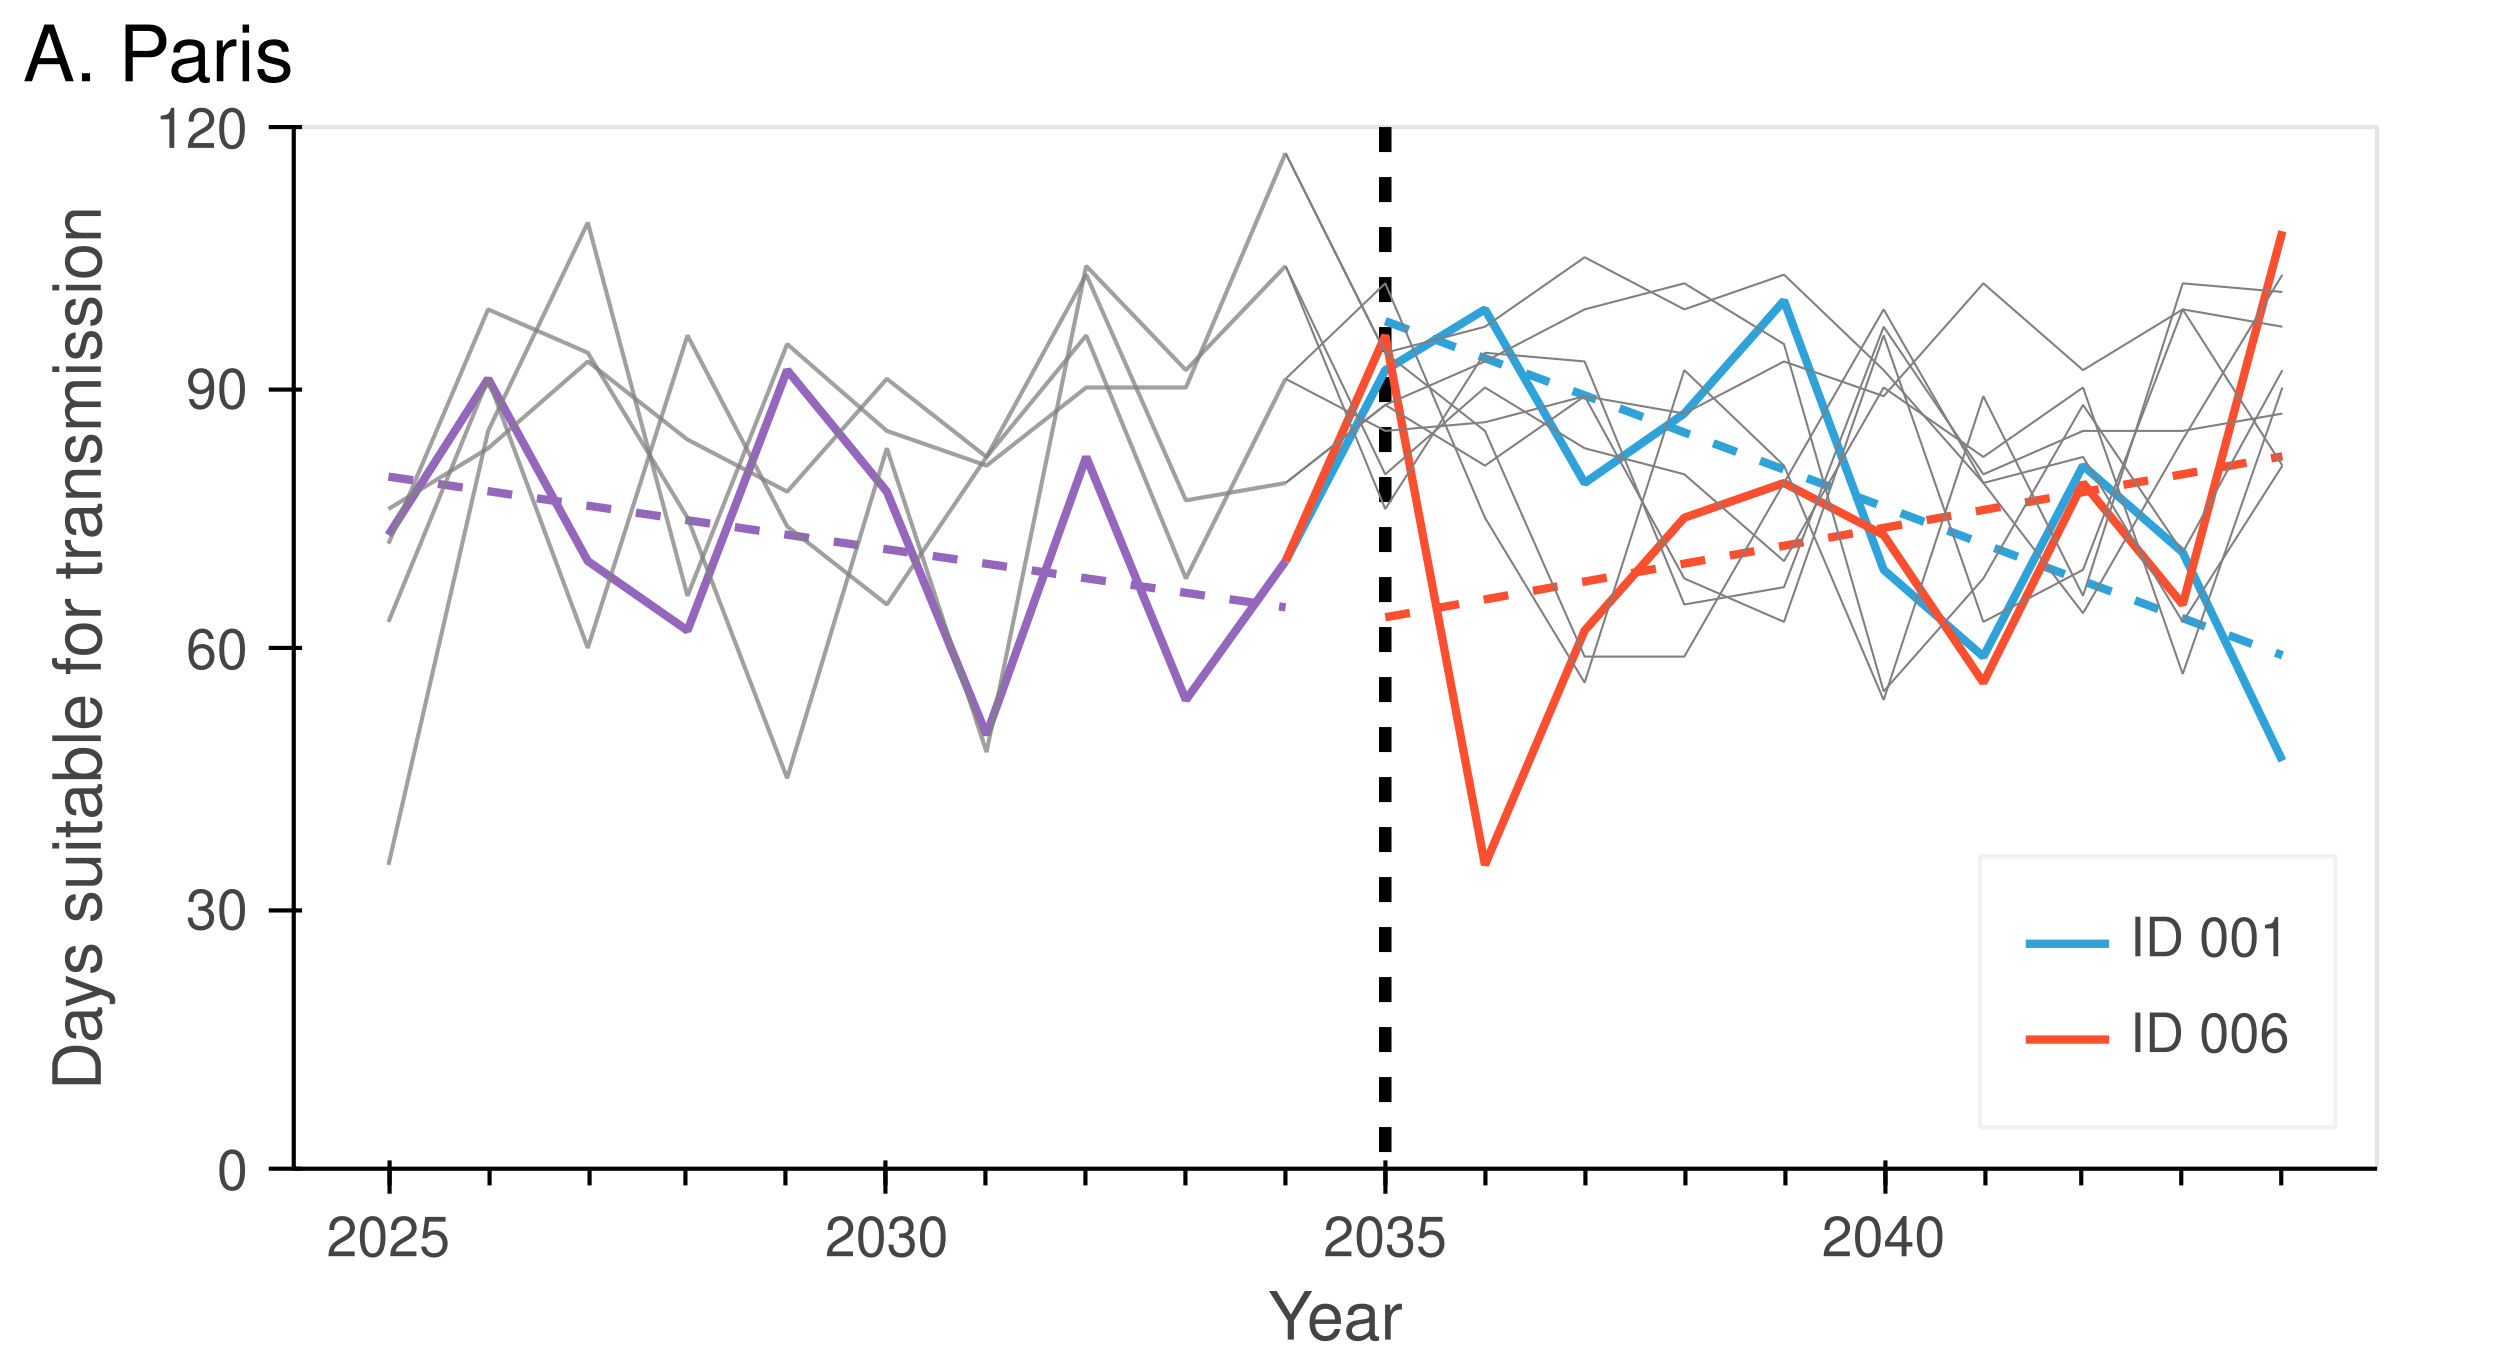
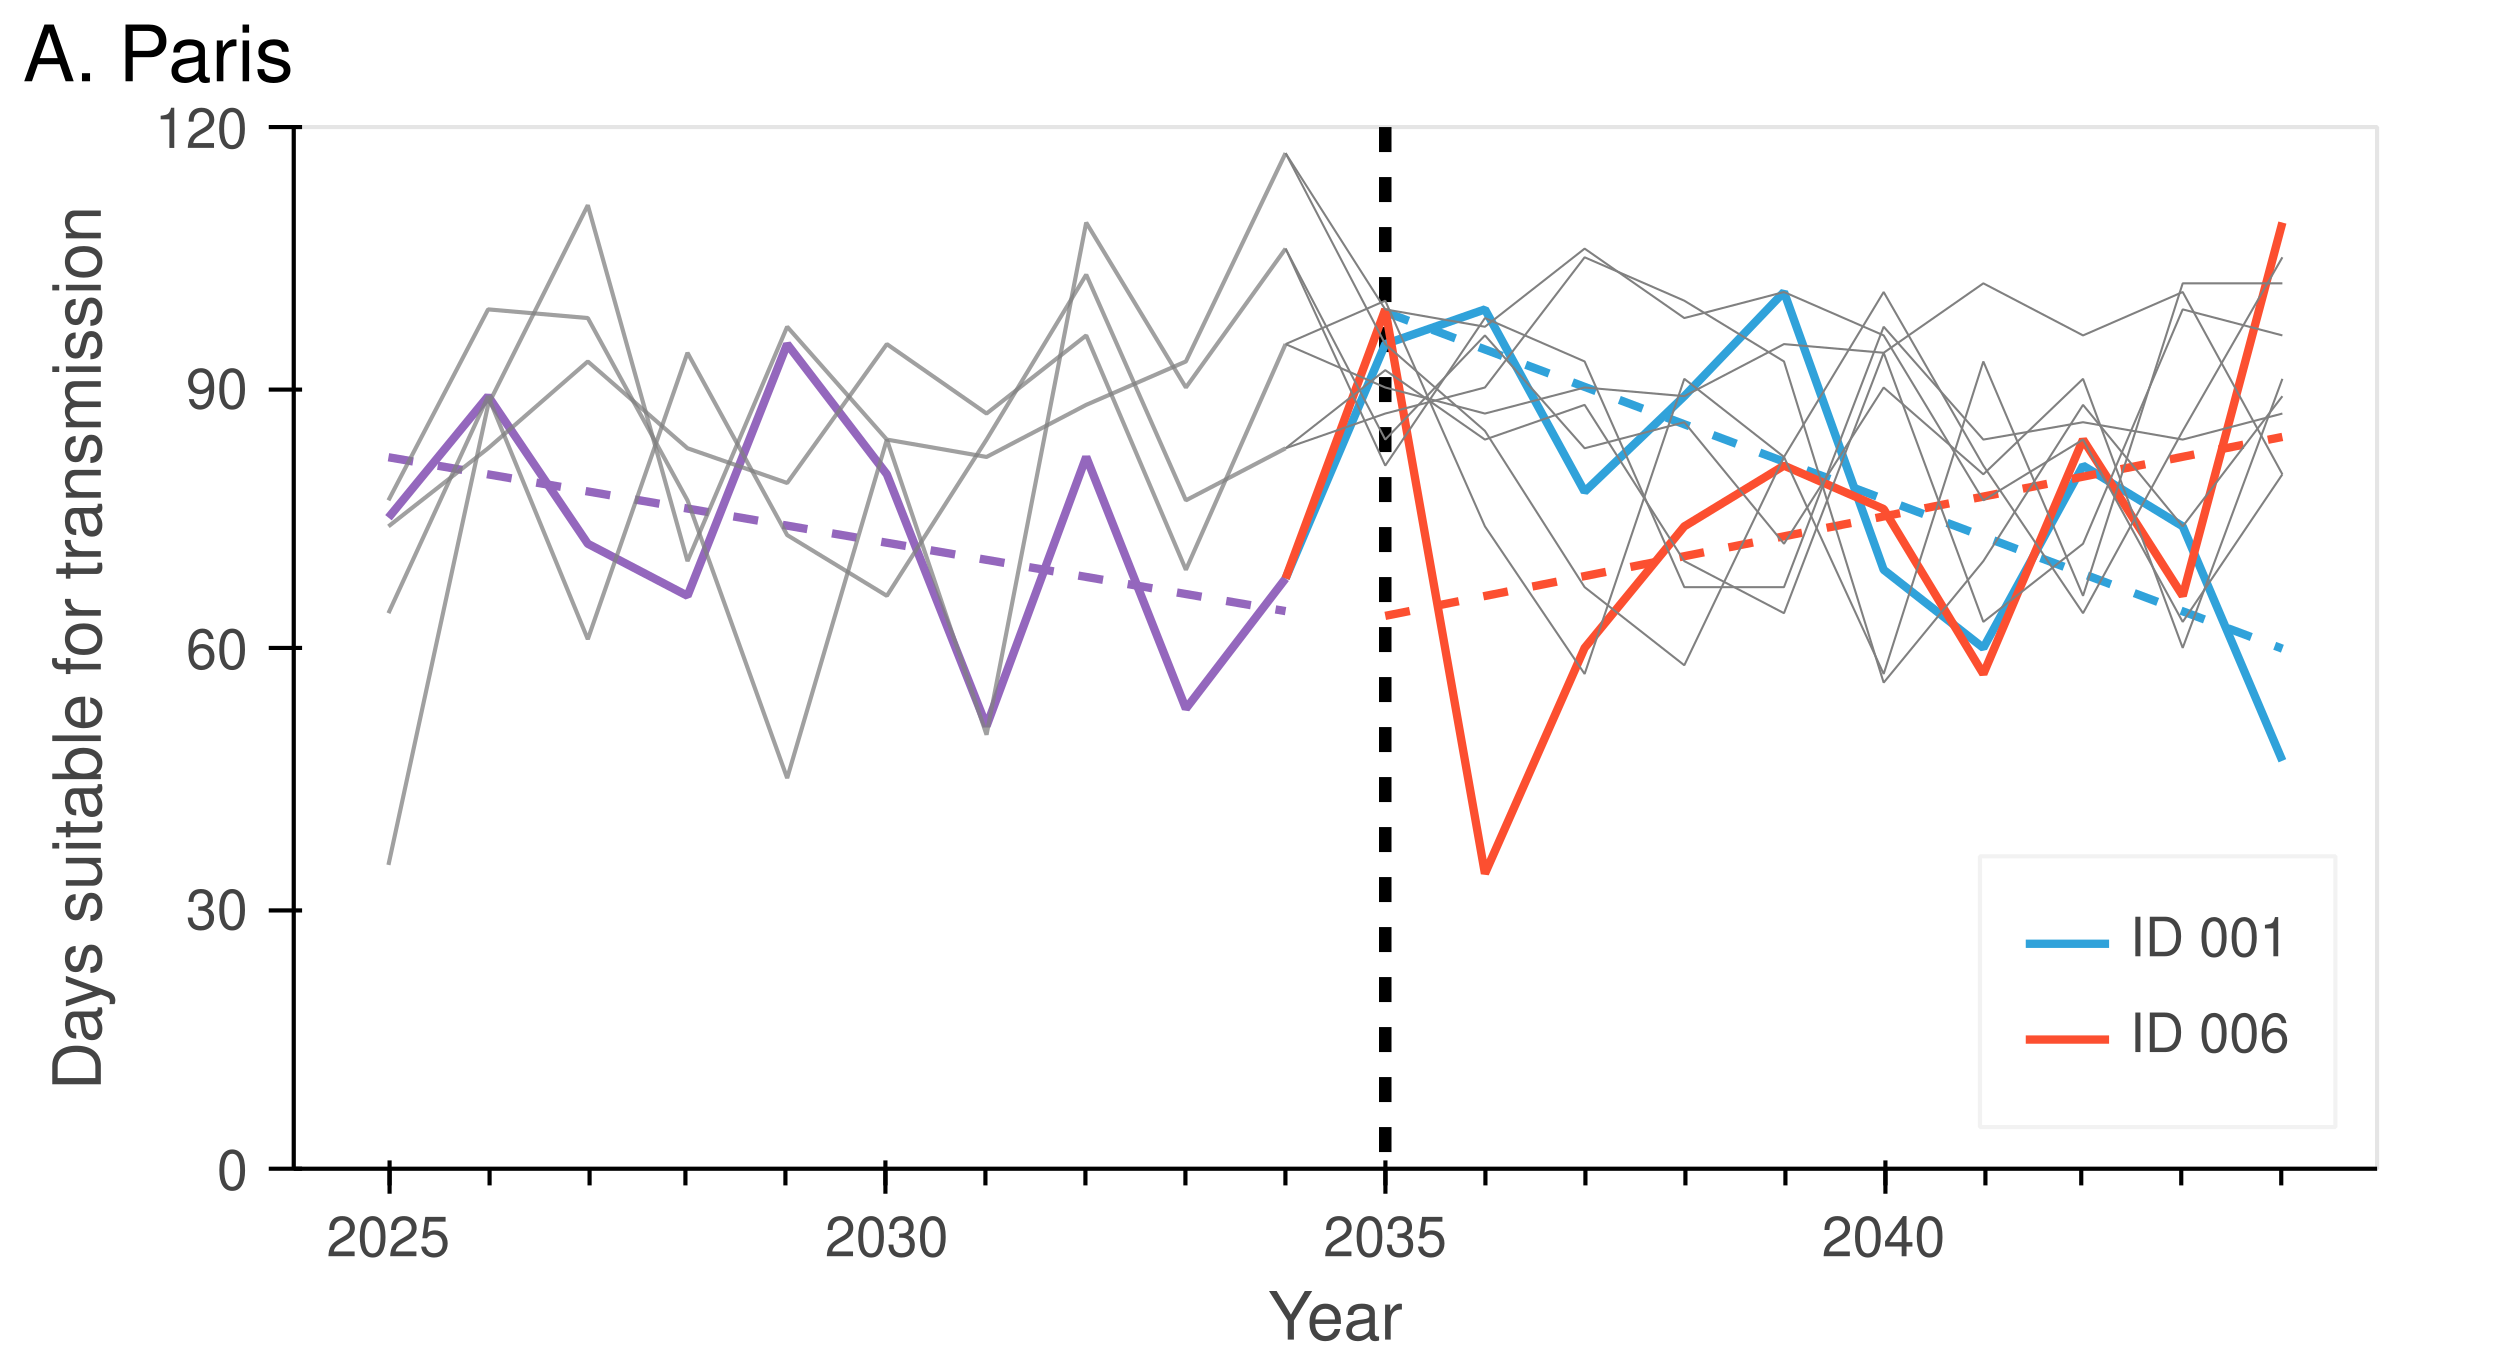
<svg xmlns="http://www.w3.org/2000/svg" version="1.1" width="600" height="329">
  <defs>
-     <clipPath id="mvupemLKiOFc">
+     <clipPath id="RyHxXGJsXIDC">
      <path fill="none" stroke="none" d="M 70.5 30.5 L 570.5 30.5 L 570.5 280.5 L 70.5 280.5 L 70.5 30.5 Z" />
    </clipPath>
-     <clipPath id="hszHDZtofDyw">
+     <clipPath id="rpBfAHzKgJNq">
      <path fill="none" stroke="none" d="M 70.5 30.5 L 570.5 30.5 L 570.5 280.5 L 70.5 280.5 L 70.5 30.5 Z" />
    </clipPath>
-     <clipPath id="ZraPxLWaouiD">
+     <clipPath id="mTyODsuhSWvs">
      <path fill="none" stroke="none" d="M 70.5 30.5 L 570.5 30.5 L 570.5 280.5 L 70.5 280.5 L 70.5 30.5 Z" />
    </clipPath>
-     <clipPath id="JMsGbZntaiWp">
+     <clipPath id="KsTIHsbqKURT">
      <path fill="none" stroke="none" d="M 70.5 30.5 L 570.5 30.5 L 570.5 280.5 L 70.5 280.5 L 70.5 30.5 Z" />
    </clipPath>
-     <clipPath id="NLDduUZIVQWs">
+     <clipPath id="BMnsJkKRxCxW">
      <path fill="none" stroke="none" d="M 70.5 30.5 L 570.5 30.5 L 570.5 280.5 L 70.5 280.5 L 70.5 30.5 Z" />
    </clipPath>
-     <clipPath id="oieELxvlksxJ">
+     <clipPath id="UNDIuuJqBJEf">
      <path fill="none" stroke="none" d="M 70.5 30.5 L 570.5 30.5 L 570.5 280.5 L 70.5 280.5 L 70.5 30.5 Z" />
    </clipPath>
-     <clipPath id="HZiPggHxfTtw">
+     <clipPath id="cVBVMPThKcTv">
      <path fill="none" stroke="none" d="M 70.5 30.5 L 570.5 30.5 L 570.5 280.5 L 70.5 280.5 L 70.5 30.5 Z" />
    </clipPath>
-     <clipPath id="wwybndsQTXnB">
+     <clipPath id="vDifxCHWmCmp">
      <path fill="none" stroke="none" d="M 70.5 30.5 L 570.5 30.5 L 570.5 280.5 L 70.5 280.5 L 70.5 30.5 Z" />
    </clipPath>
-     <clipPath id="beTLIZFLTixo">
+     <clipPath id="lvXTJOssTCPG">
      <path fill="none" stroke="none" d="M 70.5 30.5 L 570.5 30.5 L 570.5 280.5 L 70.5 280.5 L 70.5 30.5 Z" />
    </clipPath>
-     <clipPath id="PdsPUhwEsMUb">
+     <clipPath id="vylvmbzkGSVZ">
      <path fill="none" stroke="none" d="M 70.5 30.5 L 570.5 30.5 L 570.5 280.5 L 70.5 280.5 L 70.5 30.5 Z" />
    </clipPath>
-     <clipPath id="yzGGWhcWPGQc">
+     <clipPath id="ybJIuxvkusFb">
      <path fill="none" stroke="none" d="M 70.5 30.5 L 570.5 30.5 L 570.5 280.5 L 70.5 280.5 L 70.5 30.5 Z" />
    </clipPath>
-     <clipPath id="KSnNmynQCkxv">
+     <clipPath id="lAXLsOqimBPb">
      <path fill="none" stroke="none" d="M 70.5 30.5 L 570.5 30.5 L 570.5 280.5 L 70.5 280.5 L 70.5 30.5 Z" />
    </clipPath>
-     <clipPath id="LVqoVAOKoaAr">
+     <clipPath id="tswEauKJETzi">
      <path fill="none" stroke="none" d="M 70.5 30.5 L 570.5 30.5 L 570.5 280.5 L 70.5 280.5 L 70.5 30.5 Z" />
    </clipPath>
-     <clipPath id="gyzwEcRowfbW">
+     <clipPath id="ASxalMzFUDmD">
      <path fill="none" stroke="none" d="M 70.5 30.5 L 570.5 30.5 L 570.5 280.5 L 70.5 280.5 L 70.5 30.5 Z" />
    </clipPath>
-     <clipPath id="LXqcZyfAXEkQ">
+     <clipPath id="ppiiUKdCOpUh">
      <path fill="none" stroke="none" d="M 70.5 30.5 L 570.5 30.5 L 570.5 280.5 L 70.5 280.5 L 70.5 30.5 Z" />
    </clipPath>
-     <clipPath id="UpFDNQONyLAH">
+     <clipPath id="sEVihWsESQZI">
      <path fill="none" stroke="none" d="M 70.5 30.5 L 570.5 30.5 L 570.5 280.5 L 70.5 280.5 L 70.5 30.5 Z" />
    </clipPath>
-     <clipPath id="gERuVBGAGKvG">
+     <clipPath id="eBhbNzyvaCWr">
      <path fill="none" stroke="none" d="M 70.5 30.5 L 570.5 30.5 L 570.5 280.5 L 70.5 280.5 L 70.5 30.5 Z" />
    </clipPath>
-     <clipPath id="VLQNqWuEcXBJ">
+     <clipPath id="TNWnEKlGJSVy">
      <path fill="none" stroke="none" d="M 70.5 30.5 L 570.5 30.5 L 570.5 280.5 L 70.5 280.5 L 70.5 30.5 Z" />
    </clipPath>
-     <clipPath id="MrWxzTPlpHGl">
+     <clipPath id="ECEuvNgJrLts">
      <path fill="none" stroke="none" d="M 70.5 30.5 L 570.5 30.5 L 570.5 280.5 L 70.5 280.5 L 70.5 30.5 Z" />
    </clipPath>
-     <clipPath id="tMMRRctvzkSo">
+     <clipPath id="mXgQHEXWWOmd">
      <path fill="none" stroke="none" d="M 70.5 30.5 L 570.5 30.5 L 570.5 280.5 L 70.5 280.5 L 70.5 30.5 Z" />
    </clipPath>
-     <clipPath id="INITEQIetrNU">
+     <clipPath id="UdZyUeLhuKOa">
      <path fill="none" stroke="none" d="M 70.5 30.5 L 570.5 30.5 L 570.5 280.5 L 70.5 280.5 L 70.5 30.5 Z" />
    </clipPath>
-     <clipPath id="pePZzcrQHynL">
+     <clipPath id="QsWxgsvCndiF">
      <path fill="none" stroke="none" d="M 70.5 30.5 L 570.5 30.5 L 570.5 280.5 L 70.5 280.5 L 70.5 30.5 Z" />
    </clipPath>
-     <clipPath id="CZeqTXtJqFNG">
+     <clipPath id="qWOwLkAJGOTh">
      <path fill="none" stroke="none" d="M 70.5 30.5 L 570.5 30.5 L 570.5 280.5 L 70.5 280.5 L 70.5 30.5 Z" />
    </clipPath>
  </defs>
  <path fill="none" stroke="#e5e5e5" paint-order="fill" d="M 70.5 30.5 L 570.5 30.5 L 570.5 280.5 L 70.5 280.5 L 70.5 30.5 Z" stroke-linejoin="bevel" stroke-miterlimit="10" />
-   <path fill="none" stroke="black" paint-order="fill" d="M 332.462 30.5 L 332.462 280.5" stroke-linejoin="bevel" stroke-miterlimit="10" stroke-width="3" stroke-dasharray="6" clip-path="url(#ZraPxLWaouiD)" />
-   <path fill="none" stroke="#9467bd" paint-order="fill" d="M 93.227 128.417 L 117.151 90.917 L 141.074 134.667 L 164.998 151.333 L 188.921 88.833 L 212.844 118 L 236.768 176.333 L 260.691 109.667 L 284.615 168 L 308.538 134.667" stroke-linejoin="bevel" stroke-miterlimit="10" stroke-width="2" clip-path="url(#JMsGbZntaiWp)" />
-   <path fill="none" stroke="#9467bd" paint-order="fill" d="M 93.227 114.402 L 117.151 117.886 L 141.074 121.371 L 164.998 124.856 L 188.921 128.341 L 212.844 131.826 L 236.768 135.311 L 260.691 138.795 L 284.615 142.28 L 308.538 145.765" stroke-linejoin="bevel" stroke-miterlimit="10" stroke-width="2" stroke-dasharray="6" clip-path="url(#NLDduUZIVQWs)" />
-   <path fill="none" stroke="#30a2da" paint-order="fill" d="M 308.538 134.667 L 332.462 88.833 L 356.385 74.25 L 380.309 115.917 L 404.232 99.25 L 428.156 72.167 L 452.079 136.75 L 476.002 157.583 L 499.926 111.75 L 523.849 132.583 L 547.773 182.583" stroke-linejoin="bevel" stroke-miterlimit="10" stroke-width="2" clip-path="url(#oieELxvlksxJ)" />
-   <path fill="none" stroke="#30a2da" paint-order="fill" d="M 332.462 77.053 L 356.385 85.967 L 380.309 94.881 L 404.232 103.795 L 428.156 112.71 L 452.079 121.624 L 476.002 130.538 L 499.926 139.452 L 523.849 148.366 L 547.773 157.28" stroke-linejoin="bevel" stroke-miterlimit="10" stroke-width="2" stroke-dasharray="6" clip-path="url(#HZiPggHxfTtw)" />
-   <path fill="none" stroke="#fc4f30" paint-order="fill" d="M 308.538 134.667 L 332.462 80.5 L 356.385 207.583 L 380.309 151.333 L 404.232 124.25 L 428.156 115.917 L 452.079 128.417 L 476.002 163.833 L 499.926 115.917 L 523.849 145.083 L 547.773 55.5" stroke-linejoin="bevel" stroke-miterlimit="10" stroke-width="2" clip-path="url(#wwybndsQTXnB)" />
-   <path fill="none" stroke="#fc4f30" paint-order="fill" d="M 332.462 148.152 L 356.385 143.859 L 380.309 139.566 L 404.232 135.273 L 428.156 130.98 L 452.079 126.687 L 476.002 122.394 L 499.926 118.101 L 523.849 113.808 L 547.773 109.515" stroke-linejoin="bevel" stroke-miterlimit="10" stroke-width="2" stroke-dasharray="6" clip-path="url(#beTLIZFLTixo)" />
-   <path fill="none" stroke="rgb(128,128,128)" paint-order="fill" d="M 93.227 207.583 L 117.151 103.417 L 141.074 53.417 L 164.998 143 L 188.921 82.583 L 212.844 103.417 L 236.768 111.75 L 260.691 93 L 284.615 93 L 308.538 36.75" stroke-opacity="0.749" stroke-linejoin="bevel" stroke-miterlimit="10" clip-path="url(#PdsPUhwEsMUb)" />
-   <path fill="none" stroke="grey" paint-order="fill" d="M 308.538 36.75 L 332.462 84.667 L 356.385 78.417 L 380.309 61.75 L 404.232 74.25 L 428.156 65.917 L 452.079 88.833 L 476.002 115.917 L 499.926 109.667 L 523.849 149.25 L 547.773 111.75" stroke-linejoin="bevel" stroke-miterlimit="10" stroke-width="0.5" clip-path="url(#yzGGWhcWPGQc)" />
-   <path fill="none" stroke="grey" paint-order="fill" d="M 308.538 36.75 L 332.462 84.667 L 356.385 103.417 L 380.309 157.583 L 404.232 157.583 L 428.156 115.917 L 452.079 74.25 L 476.002 115.917 L 499.926 147.167 L 523.849 105.5 L 547.773 65.917" stroke-linejoin="bevel" stroke-miterlimit="10" stroke-width="0.5" clip-path="url(#KSnNmynQCkxv)" />
-   <path fill="none" stroke="rgb(128,128,128)" paint-order="fill" d="M 93.227 122.167 L 117.151 107.583 L 141.074 86.75 L 164.998 105.5 L 188.921 118 L 212.844 90.917 L 236.768 109.667 L 260.691 80.5 L 284.615 138.833 L 308.538 90.917" stroke-opacity="0.749" stroke-linejoin="bevel" stroke-miterlimit="10" clip-path="url(#LVqoVAOKoaAr)" />
-   <path fill="none" stroke="grey" paint-order="fill" d="M 308.538 90.917 L 332.462 103.417 L 356.385 101.333 L 380.309 95.083 L 404.232 99.25 L 428.156 86.75 L 452.079 95.083 L 476.002 68 L 499.926 88.833 L 523.849 74.25 L 547.773 111.75" stroke-linejoin="bevel" stroke-miterlimit="10" stroke-width="0.5" clip-path="url(#gyzwEcRowfbW)" />
-   <path fill="none" stroke="grey" paint-order="fill" d="M 308.538 90.917 L 332.462 68 L 356.385 124.25 L 380.309 163.833 L 404.232 88.833 L 428.156 111.75 L 452.079 168 L 476.002 95.083 L 499.926 143 L 523.849 68 L 547.773 70.083" stroke-linejoin="bevel" stroke-miterlimit="10" stroke-width="0.5" clip-path="url(#LXqcZyfAXEkQ)" />
-   <path fill="none" stroke="rgb(128,128,128)" paint-order="fill" d="M 93.227 130.5 L 117.151 74.25 L 141.074 84.667 L 164.998 124.25 L 188.921 186.75 L 212.844 107.583 L 236.768 180.5 L 260.691 63.833 L 284.615 88.833 L 308.538 63.833" stroke-opacity="0.749" stroke-linejoin="bevel" stroke-miterlimit="10" clip-path="url(#UpFDNQONyLAH)" />
-   <path fill="none" stroke="grey" paint-order="fill" d="M 308.538 63.833 L 332.462 113.833 L 356.385 93 L 380.309 107.583 L 404.232 113.833 L 428.156 134.667 L 452.079 93 L 476.002 109.667 L 499.926 93 L 523.849 161.75 L 547.773 93" stroke-linejoin="bevel" stroke-miterlimit="10" stroke-width="0.5" clip-path="url(#gERuVBGAGKvG)" />
-   <path fill="none" stroke="grey" paint-order="fill" d="M 308.538 63.833 L 332.462 122.167 L 356.385 84.667 L 380.309 86.75 L 404.232 145.083 L 428.156 140.917 L 452.079 78.417 L 476.002 113.833 L 499.926 103.417 L 523.849 103.417 L 547.773 99.25" stroke-linejoin="bevel" stroke-miterlimit="10" stroke-width="0.5" clip-path="url(#VLQNqWuEcXBJ)" />
-   <path fill="none" stroke="rgb(128,128,128)" paint-order="fill" d="M 93.227 149.25 L 117.151 90.917 L 141.074 155.5 L 164.998 80.5 L 188.921 126.333 L 212.844 145.083 L 236.768 109.667 L 260.691 65.917 L 284.615 120.083 L 308.538 115.917" stroke-opacity="0.749" stroke-linejoin="bevel" stroke-miterlimit="10" clip-path="url(#MrWxzTPlpHGl)" />
-   <path fill="none" stroke="grey" paint-order="fill" d="M 308.538 115.917 L 332.462 97.167 L 356.385 86.75 L 380.309 74.25 L 404.232 68 L 428.156 82.583 L 452.079 165.917 L 476.002 138.833 L 499.926 97.167 L 523.849 132.583 L 547.773 88.833" stroke-linejoin="bevel" stroke-miterlimit="10" stroke-width="0.5" clip-path="url(#tMMRRctvzkSo)" />
-   <path fill="none" stroke="grey" paint-order="fill" d="M 308.538 115.917 L 332.462 97.167 L 356.385 111.75 L 380.309 95.083 L 404.232 138.833 L 428.156 149.25 L 452.079 80.5 L 476.002 149.25 L 499.926 136.75 L 523.849 74.25 L 547.773 78.417" stroke-linejoin="bevel" stroke-miterlimit="10" stroke-width="0.5" clip-path="url(#INITEQIetrNU)" />
+   <path fill="none" stroke="black" paint-order="fill" d="M 332.462 30.5 L 332.462 280.5" stroke-linejoin="bevel" stroke-miterlimit="10" stroke-width="3" stroke-dasharray="6" clip-path="url(#mTyODsuhSWvs)" />
+   <path fill="none" stroke="#9467bd" paint-order="fill" d="M 93.227 124.25 L 117.151 95.083 L 141.074 130.5 L 164.998 143 L 188.921 82.583 L 212.844 113.833 L 236.768 174.25 L 260.691 109.667 L 284.615 170.083 L 308.538 138.833" stroke-linejoin="bevel" stroke-miterlimit="10" stroke-width="2" clip-path="url(#KsTIHsbqKURT)" />
+   <path fill="none" stroke="#9467bd" paint-order="fill" d="M 93.227 109.742 L 117.151 113.846 L 141.074 117.949 L 164.998 122.053 L 188.921 126.157 L 212.844 130.26 L 236.768 134.364 L 260.691 138.467 L 284.615 142.571 L 308.538 146.674" stroke-linejoin="bevel" stroke-miterlimit="10" stroke-width="2" stroke-dasharray="6" clip-path="url(#BMnsJkKRxCxW)" />
+   <path fill="none" stroke="#30a2da" paint-order="fill" d="M 308.538 138.833 L 332.462 82.583 L 356.385 74.25 L 380.309 118 L 404.232 95.083 L 428.156 70.083 L 452.079 136.75 L 476.002 155.5 L 499.926 111.75 L 523.849 126.333 L 547.773 182.583" stroke-linejoin="bevel" stroke-miterlimit="10" stroke-width="2" clip-path="url(#UNDIuuJqBJEf)" />
+   <path fill="none" stroke="#30a2da" paint-order="fill" d="M 332.462 74.894 L 356.385 83.871 L 380.309 92.848 L 404.232 101.826 L 428.156 110.803 L 452.079 119.78 L 476.002 128.758 L 499.926 137.735 L 523.849 146.712 L 547.773 155.689" stroke-linejoin="bevel" stroke-miterlimit="10" stroke-width="2" stroke-dasharray="6" clip-path="url(#cVBVMPThKcTv)" />
+   <path fill="none" stroke="#fc4f30" paint-order="fill" d="M 308.538 138.833 L 332.462 74.25 L 356.385 209.667 L 380.309 155.5 L 404.232 126.333 L 428.156 111.75 L 452.079 122.167 L 476.002 161.75 L 499.926 105.5 L 523.849 143 L 547.773 53.417" stroke-linejoin="bevel" stroke-miterlimit="10" stroke-width="2" clip-path="url(#vDifxCHWmCmp)" />
+   <path fill="none" stroke="#fc4f30" paint-order="fill" d="M 332.462 147.811 L 356.385 143.038 L 380.309 138.265 L 404.232 133.492 L 428.156 128.72 L 452.079 123.947 L 476.002 119.174 L 499.926 114.402 L 523.849 109.629 L 547.773 104.856" stroke-linejoin="bevel" stroke-miterlimit="10" stroke-width="2" stroke-dasharray="6" clip-path="url(#lvXTJOssTCPG)" />
+   <path fill="none" stroke="rgb(128,128,128)" paint-order="fill" d="M 93.227 207.583 L 117.151 97.167 L 141.074 49.25 L 164.998 134.667 L 188.921 78.417 L 212.844 105.5 L 236.768 109.667 L 260.691 97.167 L 284.615 86.75 L 308.538 36.75" stroke-opacity="0.749" stroke-linejoin="bevel" stroke-miterlimit="10" clip-path="url(#vylvmbzkGSVZ)" />
+   <path fill="none" stroke="grey" paint-order="fill" d="M 308.538 36.75 L 332.462 74.25 L 356.385 78.417 L 380.309 59.667 L 404.232 76.333 L 428.156 70.083 L 452.079 80.5 L 476.002 120.083 L 499.926 105.5 L 523.849 149.25 L 547.773 113.833" stroke-linejoin="bevel" stroke-miterlimit="10" stroke-width="0.5" clip-path="url(#ybJIuxvkusFb)" />
+   <path fill="none" stroke="grey" paint-order="fill" d="M 308.538 36.75 L 332.462 82.583 L 356.385 103.417 L 380.309 140.917 L 404.232 159.667 L 428.156 109.667 L 452.079 70.083 L 476.002 111.75 L 499.926 147.167 L 523.849 103.417 L 547.773 61.75" stroke-linejoin="bevel" stroke-miterlimit="10" stroke-width="0.5" clip-path="url(#lAXLsOqimBPb)" />
+   <path fill="none" stroke="rgb(128,128,128)" paint-order="fill" d="M 93.227 126.333 L 117.151 107.583 L 141.074 86.75 L 164.998 107.583 L 188.921 115.917 L 212.844 82.583 L 236.768 99.25 L 260.691 80.5 L 284.615 136.75 L 308.538 82.583" stroke-opacity="0.749" stroke-linejoin="bevel" stroke-miterlimit="10" clip-path="url(#tswEauKJETzi)" />
+   <path fill="none" stroke="grey" paint-order="fill" d="M 308.538 82.583 L 332.462 93 L 356.385 99.25 L 380.309 93 L 404.232 95.083 L 428.156 82.583 L 452.079 84.667 L 476.002 68 L 499.926 80.5 L 523.849 70.083 L 547.773 113.833" stroke-linejoin="bevel" stroke-miterlimit="10" stroke-width="0.5" clip-path="url(#ASxalMzFUDmD)" />
+   <path fill="none" stroke="grey" paint-order="fill" d="M 308.538 82.583 L 332.462 72.167 L 356.385 126.333 L 380.309 161.75 L 404.232 90.917 L 428.156 109.667 L 452.079 161.75 L 476.002 86.75 L 499.926 143 L 523.849 68 L 547.773 68" stroke-linejoin="bevel" stroke-miterlimit="10" stroke-width="0.5" clip-path="url(#ppiiUKdCOpUh)" />
+   <path fill="none" stroke="rgb(128,128,128)" paint-order="fill" d="M 93.227 120.083 L 117.151 74.25 L 141.074 76.333 L 164.998 120.083 L 188.921 186.75 L 212.844 105.5 L 236.768 176.333 L 260.691 53.417 L 284.615 93 L 308.538 59.667" stroke-opacity="0.749" stroke-linejoin="bevel" stroke-miterlimit="10" clip-path="url(#sEVihWsESQZI)" />
+   <path fill="none" stroke="grey" paint-order="fill" d="M 308.538 59.667 L 332.462 105.5 L 356.385 80.5 L 380.309 107.583 L 404.232 101.333 L 428.156 130.5 L 452.079 93 L 476.002 113.833 L 499.926 90.917 L 523.849 155.5 L 547.773 90.917" stroke-linejoin="bevel" stroke-miterlimit="10" stroke-width="0.5" clip-path="url(#eBhbNzyvaCWr)" />
+   <path fill="none" stroke="grey" paint-order="fill" d="M 308.538 59.667 L 332.462 111.75 L 356.385 76.333 L 380.309 86.75 L 404.232 140.917 L 428.156 140.917 L 452.079 78.417 L 476.002 105.5 L 499.926 101.333 L 523.849 105.5 L 547.773 99.25" stroke-linejoin="bevel" stroke-miterlimit="10" stroke-width="0.5" clip-path="url(#TNWnEKlGJSVy)" />
+   <path fill="none" stroke="rgb(128,128,128)" paint-order="fill" d="M 93.227 147.167 L 117.151 95.083 L 141.074 153.417 L 164.998 84.667 L 188.921 128.417 L 212.844 143 L 236.768 105.5 L 260.691 65.917 L 284.615 120.083 L 308.538 107.583" stroke-opacity="0.749" stroke-linejoin="bevel" stroke-miterlimit="10" clip-path="url(#ECEuvNgJrLts)" />
+   <path fill="none" stroke="grey" paint-order="fill" d="M 308.538 107.583 L 332.462 99.25 L 356.385 93 L 380.309 61.75 L 404.232 72.167 L 428.156 86.75 L 452.079 163.833 L 476.002 134.667 L 499.926 97.167 L 523.849 126.333 L 547.773 95.083" stroke-linejoin="bevel" stroke-miterlimit="10" stroke-width="0.5" clip-path="url(#mXgQHEXWWOmd)" />
+   <path fill="none" stroke="grey" paint-order="fill" d="M 308.538 107.583 L 332.462 88.833 L 356.385 105.5 L 380.309 97.167 L 404.232 134.667 L 428.156 147.167 L 452.079 84.667 L 476.002 149.25 L 499.926 130.5 L 523.849 74.25 L 547.773 80.5" stroke-linejoin="bevel" stroke-miterlimit="10" stroke-width="0.5" clip-path="url(#UdZyUeLhuKOa)" />
  <path fill="none" stroke="black" paint-order="fill" d="M 70.5 280.5 L 570.5 280.5" stroke-linejoin="bevel" stroke-miterlimit="10" />
  <path fill="none" stroke="black" paint-order="fill" d="M 93.5 286.5 L 93.5 278.5 M 212.5 286.5 L 212.5 278.5 M 332.5 286.5 L 332.5 278.5 M 452.5 286.5 L 452.5 278.5" stroke-linejoin="bevel" stroke-miterlimit="10" />
  <path fill="none" stroke="black" paint-order="fill" d="M 93.5 284.5 L 93.5 280.5 M 117.5 284.5 L 117.5 280.5 M 141.5 284.5 L 141.5 280.5 M 164.5 284.5 L 164.5 280.5 M 188.5 284.5 L 188.5 280.5 M 212.5 284.5 L 212.5 280.5 M 236.5 284.5 L 236.5 280.5 M 260.5 284.5 L 260.5 280.5 M 284.5 284.5 L 284.5 280.5 M 308.5 284.5 L 308.5 280.5 M 332.5 284.5 L 332.5 280.5 M 356.5 284.5 L 356.5 280.5 M 380.5 284.5 L 380.5 280.5 M 404.5 284.5 L 404.5 280.5 M 428.5 284.5 L 428.5 280.5 M 452.5 284.5 L 452.5 280.5 M 476.5 284.5 L 476.5 280.5 M 499.5 284.5 L 499.5 280.5 M 523.5 284.5 L 523.5 280.5 M 547.5 284.5 L 547.5 280.5" stroke-linejoin="bevel" stroke-miterlimit="10" />
  <text fill="#444444" stroke="none" font-family="helvetica" font-size="10pt" font-style="normal" font-weight="normal" text-decoration="normal" x="77.861" y="301" text-anchor="start" dominant-baseline="alphabetic" transform="matrix(1, 0, 0, 1, 0.5, 0.5)">2025</text>
  <text fill="none" stroke="rgb(0,0,0)" font-family="helvetica" font-size="10pt" font-style="normal" font-weight="normal" text-decoration="normal" x="77.861" y="301" text-anchor="start" dominant-baseline="alphabetic" transform="matrix(1, 0, 0, 1, 0.5, 0.5)" stroke-opacity="0" stroke-linejoin="bevel" stroke-miterlimit="10">2025</text>
  <text fill="#444444" stroke="none" font-family="helvetica" font-size="10pt" font-style="normal" font-weight="normal" text-decoration="normal" x="197.478" y="301" text-anchor="start" dominant-baseline="alphabetic" transform="matrix(1, 0, 0, 1, 0.5, 0.5)">2030</text>
  <text fill="none" stroke="rgb(0,0,0)" font-family="helvetica" font-size="10pt" font-style="normal" font-weight="normal" text-decoration="normal" x="197.478" y="301" text-anchor="start" dominant-baseline="alphabetic" transform="matrix(1, 0, 0, 1, 0.5, 0.5)" stroke-opacity="0" stroke-linejoin="bevel" stroke-miterlimit="10">2030</text>
  <text fill="#444444" stroke="none" font-family="helvetica" font-size="10pt" font-style="normal" font-weight="normal" text-decoration="normal" x="317.095" y="301" text-anchor="start" dominant-baseline="alphabetic" transform="matrix(1, 0, 0, 1, 0.5, 0.5)">2035</text>
  <text fill="none" stroke="rgb(0,0,0)" font-family="helvetica" font-size="10pt" font-style="normal" font-weight="normal" text-decoration="normal" x="317.095" y="301" text-anchor="start" dominant-baseline="alphabetic" transform="matrix(1, 0, 0, 1, 0.5, 0.5)" stroke-opacity="0" stroke-linejoin="bevel" stroke-miterlimit="10">2035</text>
  <text fill="#444444" stroke="none" font-family="helvetica" font-size="10pt" font-style="normal" font-weight="normal" text-decoration="normal" x="436.712" y="301" text-anchor="start" dominant-baseline="alphabetic" transform="matrix(1, 0, 0, 1, 0.5, 0.5)">2040</text>
  <text fill="none" stroke="rgb(0,0,0)" font-family="helvetica" font-size="10pt" font-style="normal" font-weight="normal" text-decoration="normal" x="436.712" y="301" text-anchor="start" dominant-baseline="alphabetic" transform="matrix(1, 0, 0, 1, 0.5, 0.5)" stroke-opacity="0" stroke-linejoin="bevel" stroke-miterlimit="10">2040</text>
  <text fill="#444444" stroke="none" font-family="helvetica" font-size="12pt" font-style="normal" font-weight="normal" text-decoration="normal" x="303.85" y="321" text-anchor="start" dominant-baseline="alphabetic" transform="matrix(1, 0, 0, 1, 0.5, 0.5)">Year</text>
  <text fill="none" stroke="rgb(0,0,0)" font-family="helvetica" font-size="12pt" font-style="normal" font-weight="normal" text-decoration="normal" x="303.85" y="321" text-anchor="start" dominant-baseline="alphabetic" transform="matrix(1, 0, 0, 1, 0.5, 0.5)" stroke-opacity="0" stroke-linejoin="bevel" stroke-miterlimit="10">Year</text>
  <path fill="none" stroke="black" paint-order="fill" d="M 70.5 280.5 L 70.5 30.5" stroke-linejoin="bevel" stroke-miterlimit="10" />
  <path fill="none" stroke="black" paint-order="fill" d="M 64.5 280.5 L 72.5 280.5 M 64.5 218.5 L 72.5 218.5 M 64.5 155.5 L 72.5 155.5 M 64.5 93.5 L 72.5 93.5 M 64.5 30.5 L 72.5 30.5" stroke-linejoin="bevel" stroke-miterlimit="10" />
  <path fill="none" stroke="black" paint-order="fill" d="" stroke-linejoin="bevel" stroke-miterlimit="10" />
  <text fill="#444444" stroke="none" font-family="helvetica" font-size="10pt" font-style="normal" font-weight="normal" text-decoration="normal" x="51.567" y="285" text-anchor="start" dominant-baseline="alphabetic" transform="matrix(1, 0, 0, 1, 0.5, 0.5)">0</text>
  <text fill="none" stroke="rgb(0,0,0)" font-family="helvetica" font-size="10pt" font-style="normal" font-weight="normal" text-decoration="normal" x="51.567" y="285" text-anchor="start" dominant-baseline="alphabetic" transform="matrix(1, 0, 0, 1, 0.5, 0.5)" stroke-opacity="0" stroke-linejoin="bevel" stroke-miterlimit="10">0</text>
  <text fill="#444444" stroke="none" font-family="helvetica" font-size="10pt" font-style="normal" font-weight="normal" text-decoration="normal" x="44.133" y="222.5" text-anchor="start" dominant-baseline="alphabetic" transform="matrix(1, 0, 0, 1, 0.5, 0.5)">30</text>
  <text fill="none" stroke="rgb(0,0,0)" font-family="helvetica" font-size="10pt" font-style="normal" font-weight="normal" text-decoration="normal" x="44.133" y="222.5" text-anchor="start" dominant-baseline="alphabetic" transform="matrix(1, 0, 0, 1, 0.5, 0.5)" stroke-opacity="0" stroke-linejoin="bevel" stroke-miterlimit="10">30</text>
  <text fill="#444444" stroke="none" font-family="helvetica" font-size="10pt" font-style="normal" font-weight="normal" text-decoration="normal" x="44.133" y="160" text-anchor="start" dominant-baseline="alphabetic" transform="matrix(1, 0, 0, 1, 0.5, 0.5)">60</text>
  <text fill="none" stroke="rgb(0,0,0)" font-family="helvetica" font-size="10pt" font-style="normal" font-weight="normal" text-decoration="normal" x="44.133" y="160" text-anchor="start" dominant-baseline="alphabetic" transform="matrix(1, 0, 0, 1, 0.5, 0.5)" stroke-opacity="0" stroke-linejoin="bevel" stroke-miterlimit="10">60</text>
  <text fill="#444444" stroke="none" font-family="helvetica" font-size="10pt" font-style="normal" font-weight="normal" text-decoration="normal" x="44.133" y="97.5" text-anchor="start" dominant-baseline="alphabetic" transform="matrix(1, 0, 0, 1, 0.5, 0.5)">90</text>
  <text fill="none" stroke="rgb(0,0,0)" font-family="helvetica" font-size="10pt" font-style="normal" font-weight="normal" text-decoration="normal" x="44.133" y="97.5" text-anchor="start" dominant-baseline="alphabetic" transform="matrix(1, 0, 0, 1, 0.5, 0.5)" stroke-opacity="0" stroke-linejoin="bevel" stroke-miterlimit="10">90</text>
  <text fill="#444444" stroke="none" font-family="helvetica" font-size="10pt" font-style="normal" font-weight="normal" text-decoration="normal" x="36.7" y="35" text-anchor="start" dominant-baseline="alphabetic" transform="matrix(1, 0, 0, 1, 0.5, 0.5)">120</text>
  <text fill="none" stroke="rgb(0,0,0)" font-family="helvetica" font-size="10pt" font-style="normal" font-weight="normal" text-decoration="normal" x="36.7" y="35" text-anchor="start" dominant-baseline="alphabetic" transform="matrix(1, 0, 0, 1, 0.5, 0.5)" stroke-opacity="0" stroke-linejoin="bevel" stroke-miterlimit="10">120</text>
  <text fill="#444444" stroke="none" font-family="helvetica" font-size="12pt" font-style="normal" font-weight="normal" text-decoration="normal" x="-77.442" y="150" text-anchor="start" dominant-baseline="alphabetic" transform="matrix(6.123233995736766e-17, -1, 1, 6.123233995736766e-17, -125.8, 184.2)">Days suitable for transmission</text>
  <text fill="none" stroke="rgb(0,0,0)" font-family="helvetica" font-size="12pt" font-style="normal" font-weight="normal" text-decoration="normal" x="-77.442" y="150" text-anchor="start" dominant-baseline="alphabetic" transform="matrix(6.123233995736766e-17, -1, 1, 6.123233995736766e-17, -125.8, 184.2)" stroke-opacity="0" stroke-linejoin="bevel" stroke-miterlimit="10">Days suitable for transmission</text>
-   <path fill="rgb(255,255,255)" stroke="rgb(229,229,229)" paint-order="fill" d="M 475.183 205.5 L 560.5 205.5 L 560.5 270.5 L 475.183 270.5 L 475.183 205.5 Z" fill-opacity="0.949" clip-path="url(#pePZzcrQHynL)" stroke-opacity="0.502" stroke-linejoin="bevel" stroke-miterlimit="10" />
-   <g clip-path="url(#pePZzcrQHynL)">
+   <path fill="rgb(255,255,255)" stroke="rgb(229,229,229)" paint-order="fill" d="M 475.183 205.5 L 560.5 205.5 L 560.5 270.5 L 475.183 270.5 L 475.183 205.5 Z" fill-opacity="0.949" clip-path="url(#QsWxgsvCndiF)" stroke-opacity="0.502" stroke-linejoin="bevel" stroke-miterlimit="10" />
+   <g clip-path="url(#QsWxgsvCndiF)">
    <g transform="matrix(1, 0, 0, 1, 485.6833, 216)">
      <path fill="none" stroke="#30a2da" paint-order="fill" d="M 0.5 10.5 L 20.5 10.5" stroke-linejoin="bevel" stroke-miterlimit="10" stroke-width="2" />
    </g>
  </g>
-   <g clip-path="url(#pePZzcrQHynL)">
+   <g clip-path="url(#QsWxgsvCndiF)">
    <text fill="#444444" stroke="none" font-family="helvetica" font-size="13px" font-style="normal" font-weight="normal" text-decoration="normal" x="510.683" y="229" text-anchor="start" dominant-baseline="alphabetic" transform="matrix(1, 0, 0, 1, 0.5, 0.5)">ID 001</text>
  </g>
-   <g clip-path="url(#pePZzcrQHynL)">
+   <g clip-path="url(#QsWxgsvCndiF)">
    <text fill="none" stroke="rgb(0,0,0)" font-family="helvetica" font-size="13px" font-style="normal" font-weight="normal" text-decoration="normal" x="510.683" y="229" text-anchor="start" dominant-baseline="alphabetic" transform="matrix(1, 0, 0, 1, 0.5, 0.5)" stroke-opacity="0" stroke-linejoin="bevel" stroke-miterlimit="10">ID 001</text>
  </g>
-   <g clip-path="url(#pePZzcrQHynL)">
+   <g clip-path="url(#QsWxgsvCndiF)">
    <g transform="matrix(1, 0, 0, 1, 485.6833, 239)">
      <path fill="none" stroke="#fc4f30" paint-order="fill" d="M 0.5 10.5 L 20.5 10.5" stroke-linejoin="bevel" stroke-miterlimit="10" stroke-width="2" />
    </g>
  </g>
-   <g clip-path="url(#pePZzcrQHynL)">
+   <g clip-path="url(#QsWxgsvCndiF)">
    <text fill="#444444" stroke="none" font-family="helvetica" font-size="13px" font-style="normal" font-weight="normal" text-decoration="normal" x="510.683" y="252" text-anchor="start" dominant-baseline="alphabetic" transform="matrix(1, 0, 0, 1, 0.5, 0.5)">ID 006</text>
  </g>
-   <g clip-path="url(#pePZzcrQHynL)">
+   <g clip-path="url(#QsWxgsvCndiF)">
    <text fill="none" stroke="rgb(0,0,0)" font-family="helvetica" font-size="13px" font-style="normal" font-weight="normal" text-decoration="normal" x="510.683" y="252" text-anchor="start" dominant-baseline="alphabetic" transform="matrix(1, 0, 0, 1, 0.5, 0.5)" stroke-opacity="0" stroke-linejoin="bevel" stroke-miterlimit="10">ID 006</text>
  </g>
  <text fill="black" stroke="none" font-family="helvetica" font-size="14pt" font-style="normal" font-weight="normal" text-decoration="normal" x="0" y="14" text-anchor="start" dominant-baseline="alphabetic" transform="matrix(1, 0, 0, 1, 5.5, 5.5)">A. Paris</text>
  <text fill="none" stroke="rgb(0,0,0)" font-family="helvetica" font-size="14pt" font-style="normal" font-weight="normal" text-decoration="normal" x="0" y="14" text-anchor="start" dominant-baseline="alphabetic" transform="matrix(1, 0, 0, 1, 5.5, 5.5)" stroke-opacity="0" stroke-linejoin="bevel" stroke-miterlimit="10">A. Paris</text>
</svg>
